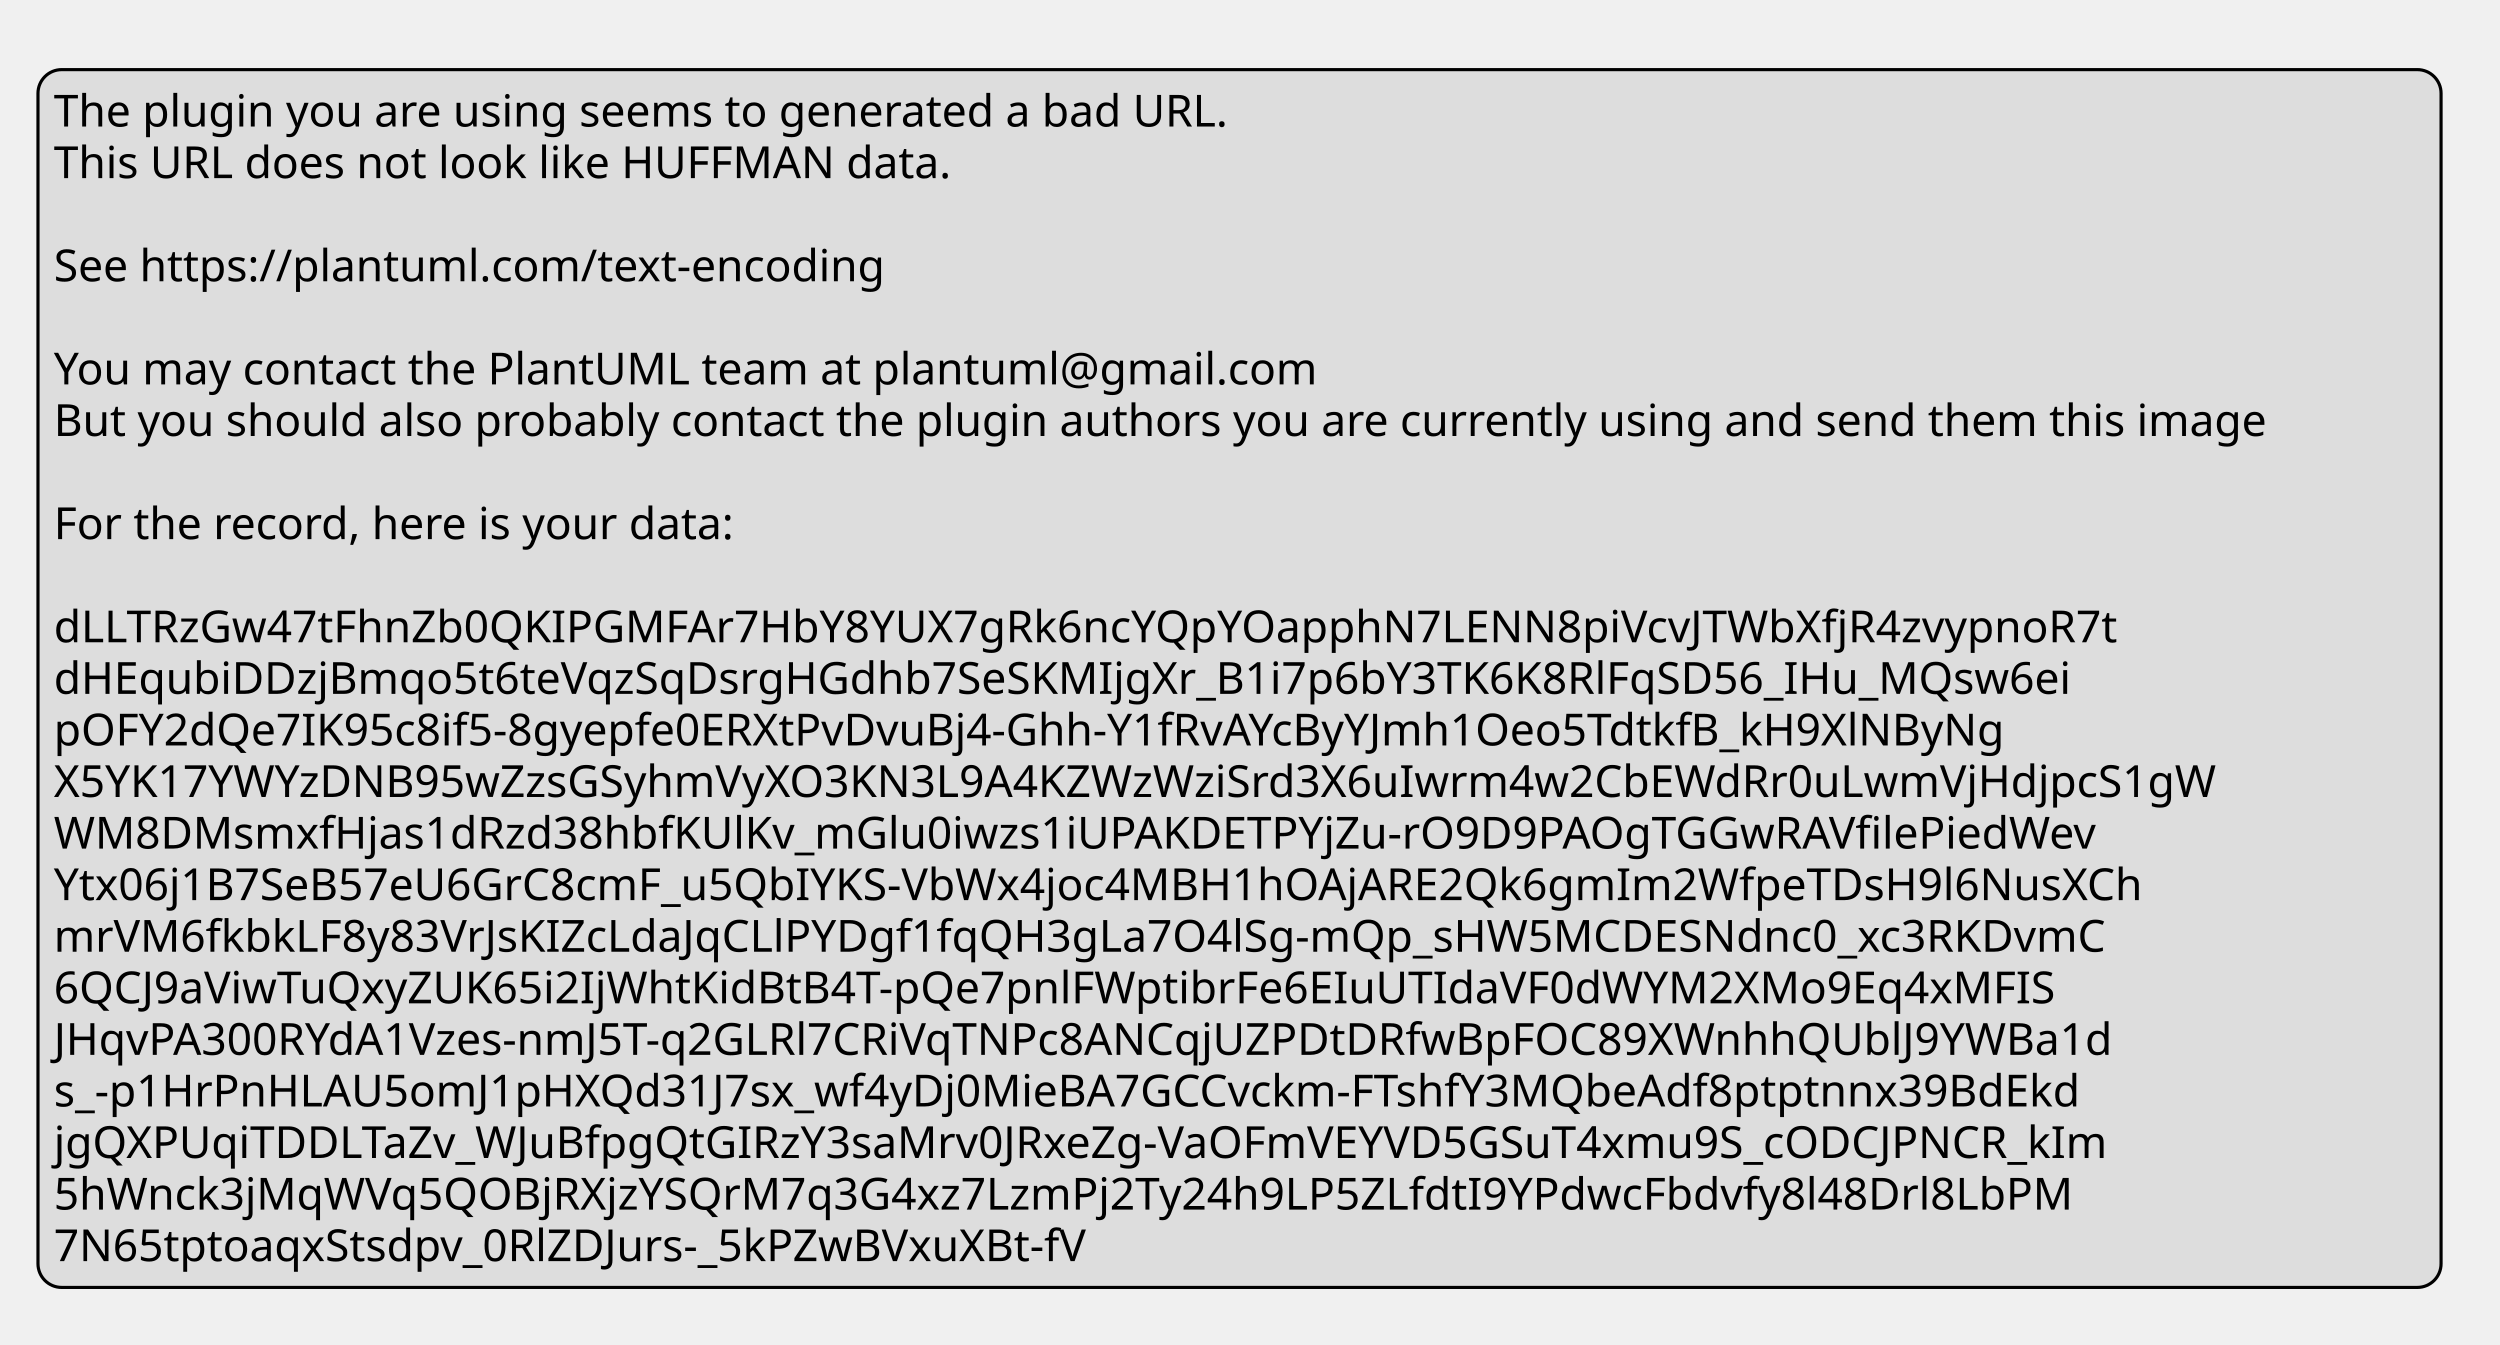
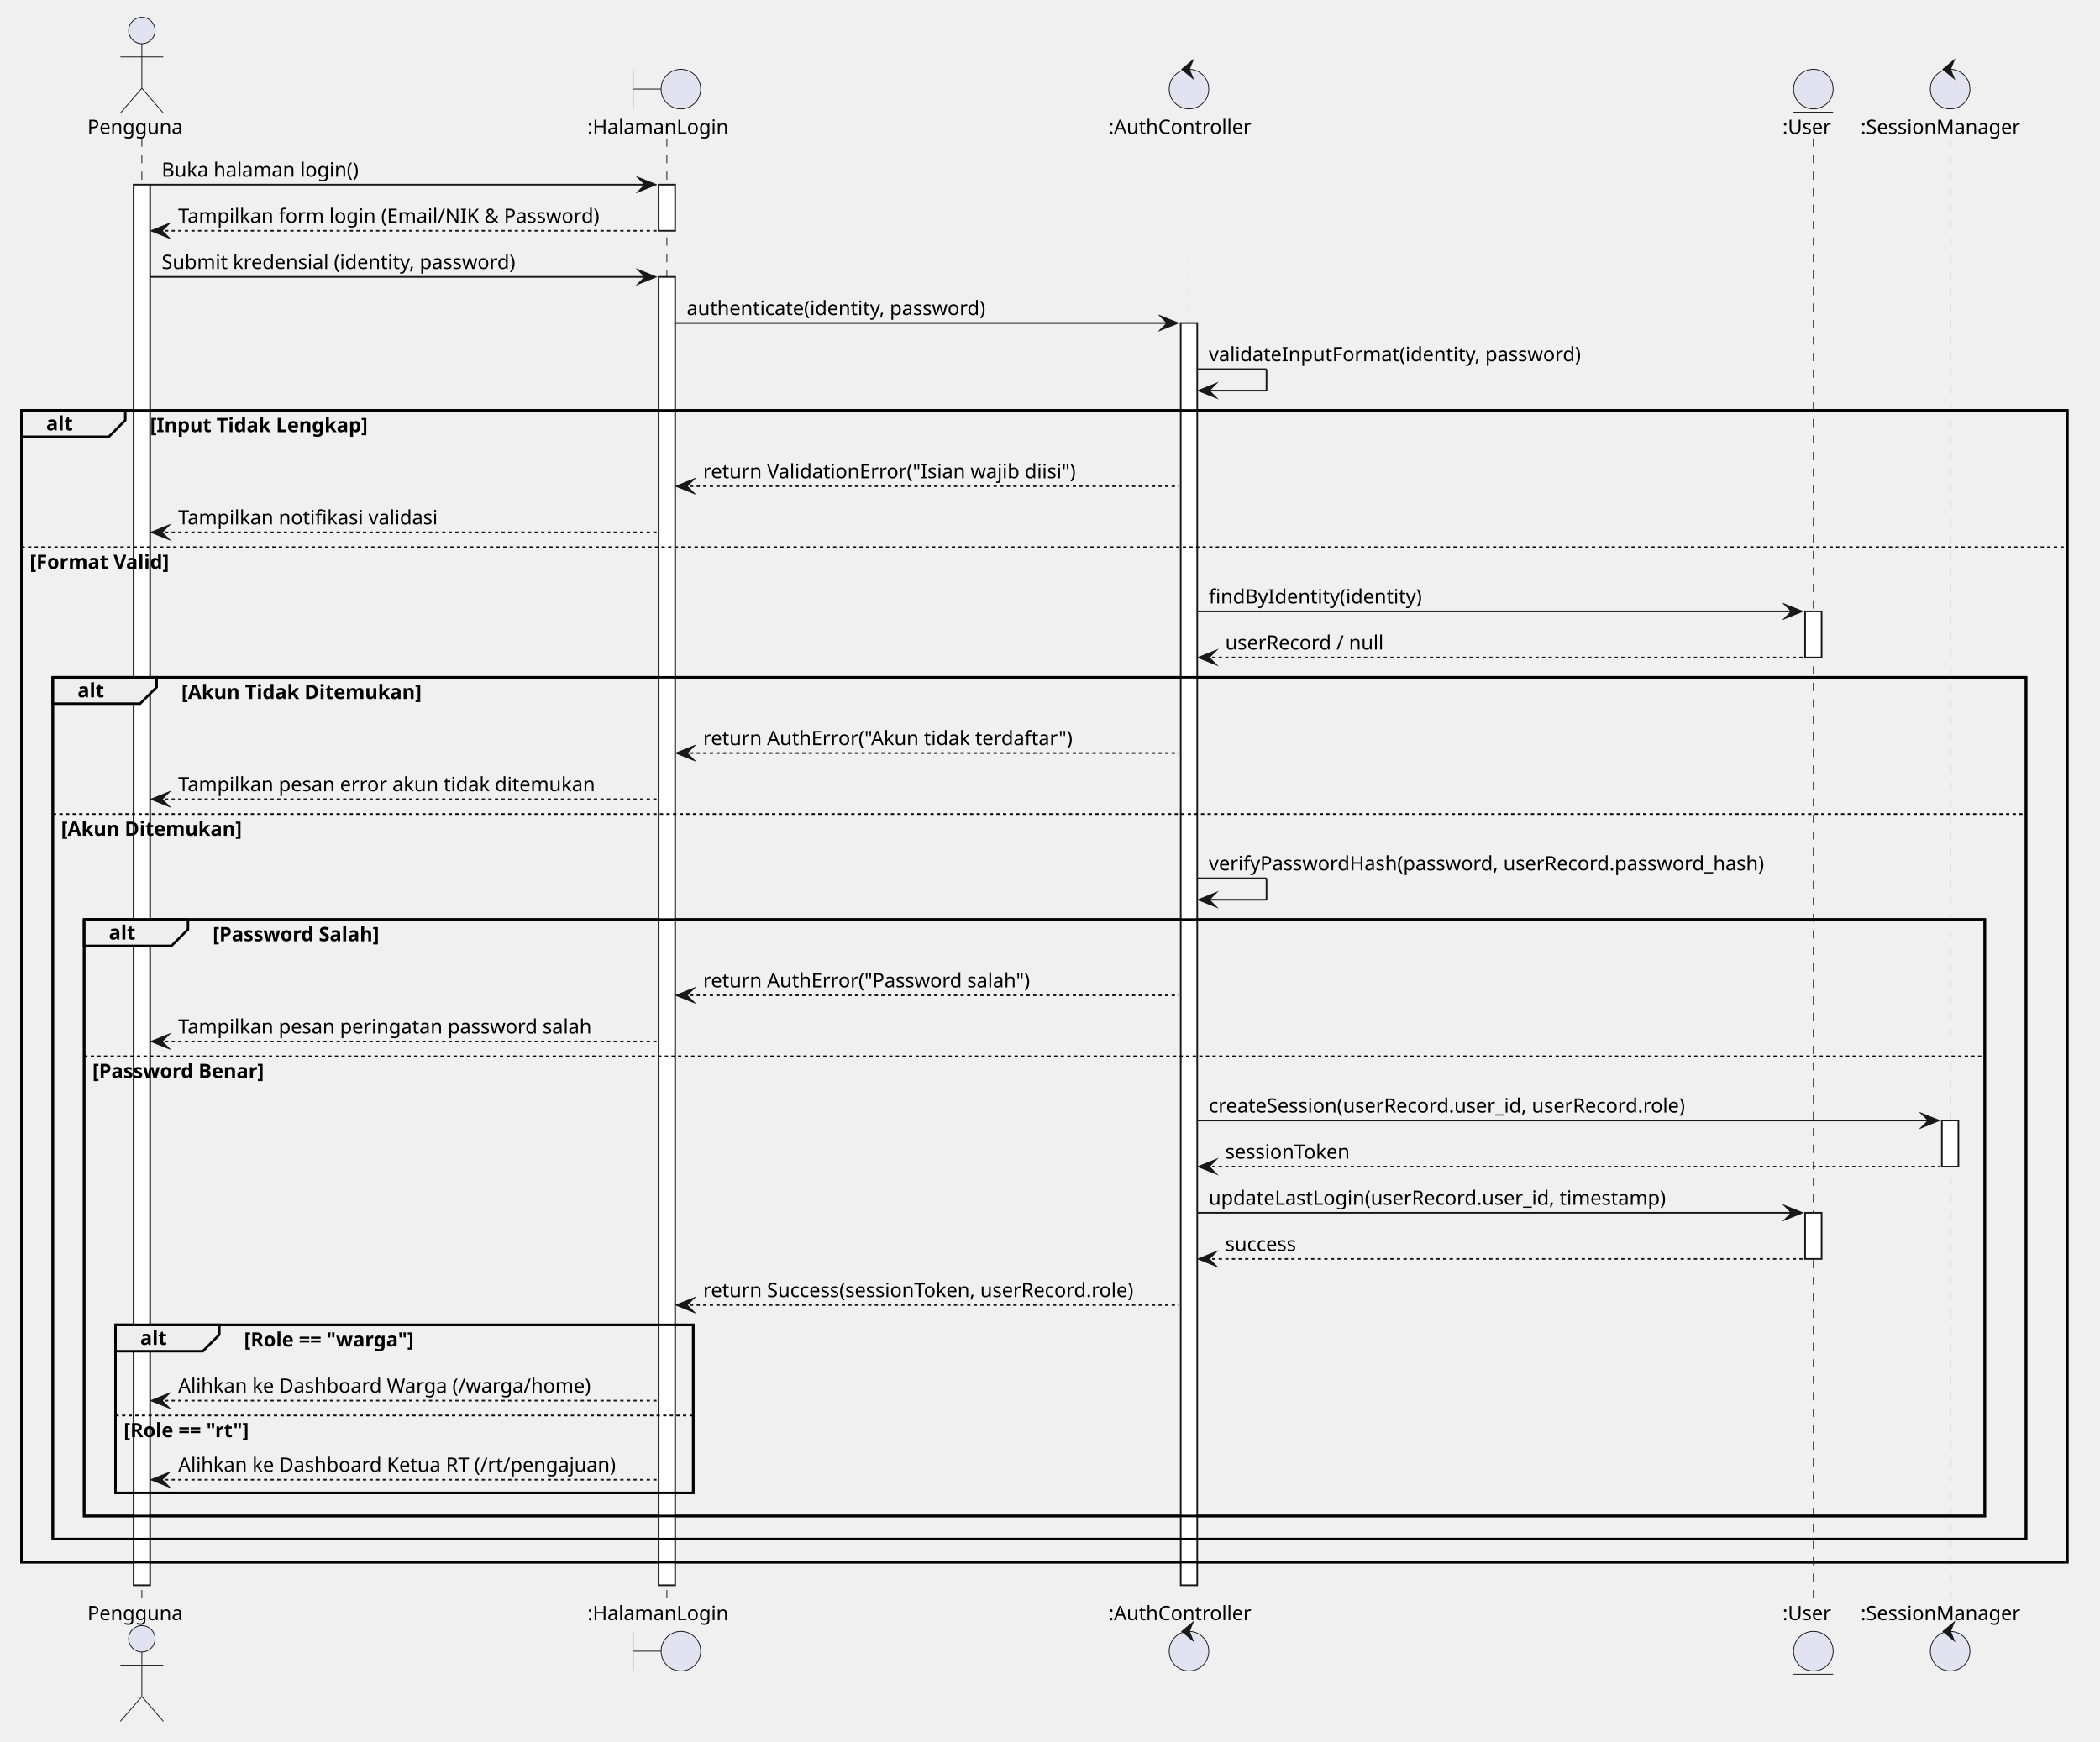
- <svg xmlns="http://www.w3.org/2000/svg" version="1.1" data-diagram-type="CLASS" style="width:790px;height:425px;background:#FFFFFF;" width="790px" height="425px" viewBox="0 0 790 425" zoomAndPan="magnify" preserveAspectRatio="none" contentStyleType="text/css">
+ <svg xmlns="http://www.w3.org/2000/svg" version="1.1" data-diagram-type="SEQUENCE" style="width:1273px;height:1056px;background:#FFFFFF;" width="1273px" height="1056px" viewBox="0 0 1273 1056" zoomAndPan="magnify" preserveAspectRatio="none" contentStyleType="text/css">
  <defs />
  <g font-family="sans-serif" lengthAdjust="spacing">
-     <g class="legend" data-source-line="1">
-       <rect x="12" y="22" width="759.376" height="384.828" fill="#DDD" style="stroke:#000;stroke-width:1;" rx="7.5" ry="7.5" />
-       <text x="17" y="39.995" fill="#000" font-size="14" textLength="399.301">The plugin you are using seems to generated a bad URL.</text>
-       <text x="17" y="56.292" fill="#000" font-size="14" textLength="302.442">This URL does not look like HUFFMAN data.</text>
-       <text x="17" y="72.589" fill="#000" font-size="14"> </text>
-       <text x="17" y="88.886" fill="#000" font-size="14" textLength="279.146">See https://plantuml.com/text-encoding</text>
-       <text x="17" y="105.183" fill="#000" font-size="14"> </text>
-       <text x="17" y="121.479" fill="#000" font-size="14" textLength="428.148">You may contact the PlantUML team at plantuml@gmail.com</text>
-       <text x="17" y="137.776" fill="#000" font-size="14" textLength="749.376">But you should also probably contact the plugin authors you are currently using and send them this image</text>
-       <text x="17" y="154.073" fill="#000" font-size="14"> </text>
-       <text x="17" y="170.37" fill="#000" font-size="14" textLength="232.545">For the record, here is your data:</text>
-       <text x="17" y="186.667" fill="#000" font-size="14"> </text>
-       <text x="17" y="202.964" fill="#000" font-size="14" textLength="697.553">dLLTRzGw47tFhnZb0QKIPGMFAr7HbY8YUX7gRk6ncYQpYOapphN7LENN8piVcvJTWbXfjR4zvypnoR7t</text>
-       <text x="17" y="219.261" fill="#000" font-size="14" textLength="678.822">dHEqubiDDzjBmqo5t6teVqzSqDsrgHGdhb7SeSKMIjgXr_B1i7p6bY3TK6K8RlFqSD56_IHu_MQsw6ei</text>
-       <text x="17" y="235.558" fill="#000" font-size="14" textLength="665.431">pOFY2dQe7IK95c8if5-8gyepfe0ERXtPvDvuBj4-Ghh-Y1fRvAYcByYJmh1Oeo5TdtkfB_kH9XlNByNg</text>
-       <text x="17" y="251.854" fill="#000" font-size="14" textLength="737.714">X5YK17YWYzDNB95wZzsGSyhmVyXO3KN3L9A4KZWzWziSrd3X6uIwrm4w2CbEWdRr0uLwmVjHdjpcS1gW</text>
-       <text x="17" y="268.151" fill="#000" font-size="14" textLength="688.898">WM8DMsmxfHjas1dRzd38hbfKUlKv_mGlu0iwzs1iUPAKDETPYjZu-rO9D9PAOgTGGwRAVfilePiedWev</text>
-       <text x="17" y="284.448" fill="#000" font-size="14" textLength="706.631">Ytx06j1B7SeB57eU6GrC8cmF_u5QbIYKS-VbWx4joc4MBH1hOAjARE2Qk6gmIm2WfpeTDsH9l6NusXCh</text>
-       <text x="17" y="300.745" fill="#000" font-size="14" textLength="693.123">mrVM6fkbkLF8y83VrJsKIZcLdaJqCLlPYDgf1fqQH3gLa7O4lSg-mQp_sHW5MCDESNdnc0_xc3RKDvmC</text>
-       <text x="17" y="317.042" fill="#000" font-size="14" textLength="673.982">6QCJ9aViwTuQxyZUK65i2IjWhtKidBtB4T-pQe7pnlFWptibrFe6EIuUTIdaVF0dWYM2XMo9Eq4xMFIS</text>
-       <text x="17" y="333.339" fill="#000" font-size="14" textLength="698.845">JHqvPA300RYdA1Vzes-nmJ5T-q2GLRl7CRiVqTNPc8ANCqjUZPDtDRfwBpFOC89XWnhhQUblJ9YWBa1d</text>
-       <text x="17" y="349.636" fill="#000" font-size="14" textLength="683.361">s_-p1HrPnHLAU5omJ1pHXQd31J7sx_wf4yDj0MieBA7GCCvckm-FTshfY3MQbeAdf8ptptnnx39BdEkd</text>
-       <text x="17" y="365.933" fill="#000" font-size="14" textLength="698.585">jgQXPUqiTDDLTaZv_WJuBfpgQtGIRzY3saMrv0JRxeZg-VaOFmVEYVD5GSuT4xmu9S_cODCJPNCR_kIm</text>
-       <text x="17" y="382.229" fill="#000" font-size="14" textLength="681.502">5hWnck3jMqWVq5QOBjRXjzYSQrM7q3G4xz7LzmPj2Ty24h9LP5ZLfdtI9YPdwcFbdvfy8l48Drl8LbPM</text>
-       <text x="17" y="398.526" fill="#000" font-size="14" textLength="354.184">7N65tptoaqxStsdpv_0RlZDJurs-_5kPZwBVxuXBt-fV</text>
+     <rect x="13" y="248.813" width="1240.149" height="698.25" fill="none" style="stroke:#000;stroke-width:1.5;" />
+     <rect x="32" y="410.625" width="1196.149" height="522.438" fill="none" style="stroke:#000;stroke-width:1.5;" />
+     <rect x="51" y="557.469" width="1152.149" height="361.594" fill="none" style="stroke:#000;stroke-width:1.5;" />
+     <rect x="70" y="803.188" width="350.256" height="101.875" fill="none" style="stroke:#000;stroke-width:1.5;" />
+     <g>
+       <rect x="82.5" y="83.969" width="8" height="887.094" fill="#000" fill-opacity="0" />
+       <line x1="86" y1="83.969" x2="86" y2="971.063" style="stroke:#181818;stroke-width:0.5;stroke-dasharray:5,5;" />
    </g>
+     <g>
+       <rect x="81" y="111.938" width="10" height="849.125" fill="#FFF" style="stroke:#181818;stroke-width:1;" />
+     </g>
+     <g>
+       <rect x="400.756" y="83.969" width="8" height="887.094" fill="#000" fill-opacity="0" />
+       <line x1="404.256" y1="83.969" x2="404.256" y2="971.063" style="stroke:#181818;stroke-width:0.5;stroke-dasharray:5,5;" />
+     </g>
+     <g>
+       <rect x="399.256" y="111.938" width="10" height="27.969" fill="#FFF" style="stroke:#181818;stroke-width:1;" />
+     </g>
+     <g>
+       <rect x="399.256" y="167.875" width="10" height="793.188" fill="#FFF" style="stroke:#181818;stroke-width:1;" />
+     </g>
+     <g>
+       <rect x="717.254" y="83.969" width="8" height="887.094" fill="#000" fill-opacity="0" />
+       <line x1="720.754" y1="83.969" x2="720.754" y2="971.063" style="stroke:#181818;stroke-width:0.5;stroke-dasharray:5,5;" />
+     </g>
+     <g>
+       <rect x="715.754" y="195.844" width="10" height="765.219" fill="#FFF" style="stroke:#181818;stroke-width:1;" />
+     </g>
+     <g>
+       <rect x="1095.738" y="83.969" width="8" height="887.094" fill="#000" fill-opacity="0" />
+       <line x1="1099.238" y1="83.969" x2="1099.238" y2="971.063" style="stroke:#181818;stroke-width:0.5;stroke-dasharray:5,5;" />
+     </g>
+     <g>
+       <rect x="1094.238" y="370.656" width="10" height="27.969" fill="#FFF" style="stroke:#181818;stroke-width:1;" />
+     </g>
+     <g>
+       <rect x="1094.238" y="735.25" width="10" height="27.969" fill="#FFF" style="stroke:#181818;stroke-width:1;" />
+     </g>
+     <g>
+       <rect x="1178.649" y="83.969" width="8" height="887.094" fill="#000" fill-opacity="0" />
+       <line x1="1182.149" y1="83.969" x2="1182.149" y2="971.063" style="stroke:#181818;stroke-width:0.5;stroke-dasharray:5,5;" />
+     </g>
+     <g>
+       <rect x="1177.149" y="679.313" width="10" height="27.969" fill="#FFF" style="stroke:#181818;stroke-width:1;" />
+     </g>
+     <text x="52.988" y="81.139" fill="#000" font-size="12" textLength="60.023" font-family="'Segoe UI'">Pengguna</text>
+     <ellipse cx="86" cy="18.5" rx="8" ry="8" fill="#E2E2F0" style="stroke:#181818;stroke-width:0.5;" />
+     <path d="M86,26.5 L86,53.5 M73,34.5 L99,34.5 M86,53.5 L73,68.5 M86,53.5 L99,68.5" style="stroke:#181818;stroke-width:0.5;" fill="none" />
+     <text x="356.086" y="81.139" fill="#000" font-size="12" textLength="90.34" font-family="'Segoe UI'">:HalamanLogin</text>
+     <path d="M383.756,42 L383.756,66 M383.756,54 L400.756,54" style="stroke:#181818;stroke-width:0.5;" fill="none" />
+     <ellipse cx="412.756" cy="54" rx="12" ry="12" fill="#E2E2F0" style="stroke:#181818;stroke-width:0.5;" />
+     <text x="672.024" y="81.139" fill="#000" font-size="12" textLength="91.459" font-family="'Segoe UI'">:AuthController</text>
+     <ellipse cx="720.754" cy="54" rx="12" ry="12" fill="#E2E2F0" style="stroke:#181818;stroke-width:0.5;" />
+     <polygon points="716.754,42,722.754,37,720.754,42,722.754,47,716.754,42" fill="#181818" style="stroke:#181818;stroke-width:1;stroke-linejoin:miter;stroke-miterlimit:10;" />
+     <text x="1080.541" y="81.139" fill="#000" font-size="12" textLength="31.395" font-family="'Segoe UI'">:User</text>
+     <ellipse cx="1099.238" cy="54" rx="12" ry="12" fill="#E2E2F0" style="stroke:#181818;stroke-width:0.5;" />
+     <line x1="1087.238" y1="68" x2="1111.238" y2="68" style="stroke:#181818;stroke-width:0.5;" />
+     <text x="1127.936" y="81.139" fill="#000" font-size="12" textLength="102.428" font-family="'Segoe UI'">:SessionManager</text>
+     <ellipse cx="1182.149" cy="54" rx="12" ry="12" fill="#E2E2F0" style="stroke:#181818;stroke-width:0.5;" />
+     <polygon points="1178.149,42,1184.149,37,1182.149,42,1184.149,47,1178.149,42" fill="#181818" style="stroke:#181818;stroke-width:1;stroke-linejoin:miter;stroke-miterlimit:10;" />
+     <text x="52.988" y="982.201" fill="#000" font-size="12" textLength="60.023" font-family="'Segoe UI'">Pengguna</text>
+     <ellipse cx="86" cy="993.531" rx="8" ry="8" fill="#E2E2F0" style="stroke:#181818;stroke-width:0.5;" />
+     <path d="M86,1001.531 L86,1028.531 M73,1009.531 L99,1009.531 M86,1028.531 L73,1043.531 M86,1028.531 L99,1043.531" style="stroke:#181818;stroke-width:0.5;" fill="none" />
+     <text x="356.086" y="982.201" fill="#000" font-size="12" textLength="90.34" font-family="'Segoe UI'">:HalamanLogin</text>
+     <path d="M383.756,989.031 L383.756,1013.031 M383.756,1001.031 L400.756,1001.031" style="stroke:#181818;stroke-width:0.5;" fill="none" />
+     <ellipse cx="412.756" cy="1001.031" rx="12" ry="12" fill="#E2E2F0" style="stroke:#181818;stroke-width:0.5;" />
+     <text x="672.024" y="982.201" fill="#000" font-size="12" textLength="91.459" font-family="'Segoe UI'">:AuthController</text>
+     <ellipse cx="720.754" cy="1001.031" rx="12" ry="12" fill="#E2E2F0" style="stroke:#181818;stroke-width:0.5;" />
+     <polygon points="716.754,989.031,722.754,984.031,720.754,989.031,722.754,994.031,716.754,989.031" fill="#181818" style="stroke:#181818;stroke-width:1;stroke-linejoin:miter;stroke-miterlimit:10;" />
+     <text x="1080.541" y="982.201" fill="#000" font-size="12" textLength="31.395" font-family="'Segoe UI'">:User</text>
+     <ellipse cx="1099.238" cy="1001.031" rx="12" ry="12" fill="#E2E2F0" style="stroke:#181818;stroke-width:0.5;" />
+     <line x1="1087.238" y1="1015.031" x2="1111.238" y2="1015.031" style="stroke:#181818;stroke-width:0.5;" />
+     <text x="1127.936" y="982.201" fill="#000" font-size="12" textLength="102.428" font-family="'Segoe UI'">:SessionManager</text>
+     <ellipse cx="1182.149" cy="1001.031" rx="12" ry="12" fill="#E2E2F0" style="stroke:#181818;stroke-width:0.5;" />
+     <polygon points="1178.149,989.031,1184.149,984.031,1182.149,989.031,1184.149,994.031,1178.149,989.031" fill="#181818" style="stroke:#181818;stroke-width:1;stroke-linejoin:miter;stroke-miterlimit:10;" />
+     <polygon points="387.256,107.938,397.256,111.938,387.256,115.938,391.256,111.938" fill="#181818" style="stroke:#181818;stroke-width:1;stroke-linejoin:miter;stroke-miterlimit:10;" />
+     <line x1="91" y1="111.938" x2="393.256" y2="111.938" style="stroke:#181818;stroke-width:1;" />
+     <text x="98" y="107.107" fill="#000" font-size="12" textLength="128.66" font-family="'Segoe UI'">Buka halaman login()</text>
+     <polygon points="102,135.906,92,139.906,102,143.906,98,139.906" fill="#181818" style="stroke:#181818;stroke-width:1;stroke-linejoin:miter;stroke-miterlimit:10;" />
+     <line x1="96" y1="139.906" x2="398.256" y2="139.906" style="stroke:#181818;stroke-width:1;stroke-dasharray:2,2;" />
+     <text x="108" y="135.076" fill="#000" font-size="12" textLength="272.303" font-family="'Segoe UI'">Tampilkan form login (Email/NIK &amp; Password)</text>
+     <polygon points="387.256,163.875,397.256,167.875,387.256,171.875,391.256,167.875" fill="#181818" style="stroke:#181818;stroke-width:1;stroke-linejoin:miter;stroke-miterlimit:10;" />
+     <line x1="91" y1="167.875" x2="393.256" y2="167.875" style="stroke:#181818;stroke-width:1;" />
+     <text x="98" y="163.045" fill="#000" font-size="12" textLength="232.301" font-family="'Segoe UI'">Submit kredensial (identity, password)</text>
+     <polygon points="703.754,191.844,713.754,195.844,703.754,199.844,707.754,195.844" fill="#181818" style="stroke:#181818;stroke-width:1;stroke-linejoin:miter;stroke-miterlimit:10;" />
+     <line x1="409.256" y1="195.844" x2="709.754" y2="195.844" style="stroke:#181818;stroke-width:1;" />
+     <text x="416.256" y="191.014" fill="#000" font-size="12" textLength="196.295" font-family="'Segoe UI'">authenticate(identity, password)</text>
+     <line x1="725.754" y1="223.813" x2="767.754" y2="223.813" style="stroke:#181818;stroke-width:1;" />
+     <line x1="767.754" y1="223.813" x2="767.754" y2="236.813" style="stroke:#181818;stroke-width:1;" />
+     <line x1="726.754" y1="236.813" x2="767.754" y2="236.813" style="stroke:#181818;stroke-width:1;" />
+     <polygon points="736.754,232.813,726.754,236.813,736.754,240.813,732.754,236.813" fill="#181818" style="stroke:#181818;stroke-width:1;stroke-linejoin:miter;stroke-miterlimit:10;" />
+     <text x="732.754" y="218.982" fill="#000" font-size="12" textLength="242.139" font-family="'Segoe UI'">validateInputFormat(identity, password)</text>
+     <path d="M13,248.813 L75.947,248.813 L75.947,254.781 L65.947,264.781 L13,264.781 L13,248.813" style="stroke:#000;stroke-width:1.5;" fill="#EEE" />
+     <rect x="13" y="248.813" width="1240.149" height="698.25" fill="none" style="stroke:#000;stroke-width:1.5;" />
+     <text x="28" y="260.951" fill="#000" font-size="12" textLength="17.947" font-weight="700" font-family="'Segoe UI'">alt</text>
+     <text x="90.947" y="261.951" fill="#000" font-size="12" textLength="149.754" font-weight="700" font-family="'Segoe UI'">[Input Tidak Lengkap]</text>
+     <polygon points="420.256,290.75,410.256,294.75,420.256,298.75,416.256,294.75" fill="#181818" style="stroke:#181818;stroke-width:1;stroke-linejoin:miter;stroke-miterlimit:10;" />
+     <line x1="414.256" y1="294.75" x2="714.754" y2="294.75" style="stroke:#181818;stroke-width:1;stroke-dasharray:2,2;" />
+     <text x="426.256" y="289.92" fill="#000" font-size="12" textLength="242.332" font-family="'Segoe UI'">return ValidationError("Isian wajib diisi")</text>
+     <polygon points="102,318.719,92,322.719,102,326.719,98,322.719" fill="#181818" style="stroke:#181818;stroke-width:1;stroke-linejoin:miter;stroke-miterlimit:10;" />
+     <line x1="96" y1="322.719" x2="398.256" y2="322.719" style="stroke:#181818;stroke-width:1;stroke-dasharray:2,2;" />
+     <text x="108" y="317.889" fill="#000" font-size="12" textLength="170.309" font-family="'Segoe UI'">Tampilkan notifikasi validasi</text>
+     <line x1="13" y1="331.719" x2="1253.149" y2="331.719" style="stroke:#000;stroke-width:1;stroke-dasharray:2,2;" />
+     <text x="18" y="344.857" fill="#000" font-size="12" textLength="98.045" font-weight="700" font-family="'Segoe UI'">[Format Valid]</text>
+     <polygon points="1082.238,366.656,1092.238,370.656,1082.238,374.656,1086.238,370.656" fill="#181818" style="stroke:#181818;stroke-width:1;stroke-linejoin:miter;stroke-miterlimit:10;" />
+     <line x1="725.754" y1="370.656" x2="1088.238" y2="370.656" style="stroke:#181818;stroke-width:1;" />
+     <text x="732.754" y="365.826" fill="#000" font-size="12" textLength="139.254" font-family="'Segoe UI'">findByIdentity(identity)</text>
+     <polygon points="736.754,394.625,726.754,398.625,736.754,402.625,732.754,398.625" fill="#181818" style="stroke:#181818;stroke-width:1;stroke-linejoin:miter;stroke-miterlimit:10;" />
+     <line x1="730.754" y1="398.625" x2="1093.238" y2="398.625" style="stroke:#181818;stroke-width:1;stroke-dasharray:2,2;" />
+     <text x="742.754" y="393.795" fill="#000" font-size="12" textLength="101.936" font-family="'Segoe UI'">userRecord / null</text>
+     <path d="M32,410.625 L94.947,410.625 L94.947,416.594 L84.947,426.594 L32,426.594 L32,410.625" style="stroke:#000;stroke-width:1.5;" fill="#EEE" />
+     <rect x="32" y="410.625" width="1196.149" height="522.438" fill="none" style="stroke:#000;stroke-width:1.5;" />
+     <text x="47" y="422.764" fill="#000" font-size="12" textLength="17.947" font-weight="700" font-family="'Segoe UI'">alt</text>
+     <text x="109.947" y="423.764" fill="#000" font-size="12" textLength="164.262" font-weight="700" font-family="'Segoe UI'">[Akun Tidak Ditemukan]</text>
+     <polygon points="420.256,452.563,410.256,456.563,420.256,460.563,416.256,456.563" fill="#181818" style="stroke:#181818;stroke-width:1;stroke-linejoin:miter;stroke-miterlimit:10;" />
+     <line x1="414.256" y1="456.563" x2="714.754" y2="456.563" style="stroke:#181818;stroke-width:1;stroke-dasharray:2,2;" />
+     <text x="426.256" y="451.732" fill="#000" font-size="12" textLength="240.398" font-family="'Segoe UI'">return AuthError("Akun tidak terdaftar")</text>
+     <polygon points="102,480.531,92,484.531,102,488.531,98,484.531" fill="#181818" style="stroke:#181818;stroke-width:1;stroke-linejoin:miter;stroke-miterlimit:10;" />
+     <line x1="96" y1="484.531" x2="398.256" y2="484.531" style="stroke:#181818;stroke-width:1;stroke-dasharray:2,2;" />
+     <text x="108" y="479.701" fill="#000" font-size="12" textLength="271.09" font-family="'Segoe UI'">Tampilkan pesan error akun tidak ditemukan</text>
+     <line x1="32" y1="493.531" x2="1228.149" y2="493.531" style="stroke:#000;stroke-width:1;stroke-dasharray:2,2;" />
+     <text x="37" y="506.67" fill="#000" font-size="12" textLength="123.117" font-weight="700" font-family="'Segoe UI'">[Akun Ditemukan]</text>
+     <line x1="725.754" y1="532.469" x2="767.754" y2="532.469" style="stroke:#181818;stroke-width:1;" />
+     <line x1="767.754" y1="532.469" x2="767.754" y2="545.469" style="stroke:#181818;stroke-width:1;" />
+     <line x1="726.754" y1="545.469" x2="767.754" y2="545.469" style="stroke:#181818;stroke-width:1;" />
+     <polygon points="736.754,541.469,726.754,545.469,736.754,549.469,732.754,545.469" fill="#181818" style="stroke:#181818;stroke-width:1;stroke-linejoin:miter;stroke-miterlimit:10;" />
+     <text x="732.754" y="527.639" fill="#000" font-size="12" textLength="359.484" font-family="'Segoe UI'">verifyPasswordHash(password, userRecord.password_hash)</text>
+     <path d="M51,557.469 L113.947,557.469 L113.947,563.438 L103.947,573.438 L51,573.438 L51,557.469" style="stroke:#000;stroke-width:1.5;" fill="#EEE" />
+     <rect x="51" y="557.469" width="1152.149" height="361.594" fill="none" style="stroke:#000;stroke-width:1.5;" />
+     <text x="66" y="569.607" fill="#000" font-size="12" textLength="17.947" font-weight="700" font-family="'Segoe UI'">alt</text>
+     <text x="128.947" y="570.607" fill="#000" font-size="12" textLength="117.656" font-weight="700" font-family="'Segoe UI'">[Password Salah]</text>
+     <polygon points="420.256,599.406,410.256,603.406,420.256,607.406,416.256,603.406" fill="#181818" style="stroke:#181818;stroke-width:1;stroke-linejoin:miter;stroke-miterlimit:10;" />
+     <line x1="414.256" y1="603.406" x2="714.754" y2="603.406" style="stroke:#181818;stroke-width:1;stroke-dasharray:2,2;" />
+     <text x="426.256" y="598.576" fill="#000" font-size="12" textLength="211.746" font-family="'Segoe UI'">return AuthError("Password salah")</text>
+     <polygon points="102,627.375,92,631.375,102,635.375,98,631.375" fill="#181818" style="stroke:#181818;stroke-width:1;stroke-linejoin:miter;stroke-miterlimit:10;" />
+     <line x1="96" y1="631.375" x2="398.256" y2="631.375" style="stroke:#181818;stroke-width:1;stroke-dasharray:2,2;" />
+     <text x="108" y="626.545" fill="#000" font-size="12" textLength="268.623" font-family="'Segoe UI'">Tampilkan pesan peringatan password salah</text>
+     <line x1="51" y1="640.375" x2="1203.149" y2="640.375" style="stroke:#000;stroke-width:1;stroke-dasharray:2,2;" />
+     <text x="56" y="653.514" fill="#000" font-size="12" textLength="120.006" font-weight="700" font-family="'Segoe UI'">[Password Benar]</text>
+     <polygon points="1165.149,675.313,1175.149,679.313,1165.149,683.313,1169.149,679.313" fill="#181818" style="stroke:#181818;stroke-width:1;stroke-linejoin:miter;stroke-miterlimit:10;" />
+     <line x1="725.754" y1="679.313" x2="1171.149" y2="679.313" style="stroke:#181818;stroke-width:1;" />
+     <text x="732.754" y="674.482" fill="#000" font-size="12" textLength="311.648" font-family="'Segoe UI'">createSession(userRecord.user_id, userRecord.role)</text>
+     <polygon points="736.754,703.281,726.754,707.281,736.754,711.281,732.754,707.281" fill="#181818" style="stroke:#181818;stroke-width:1;stroke-linejoin:miter;stroke-miterlimit:10;" />
+     <line x1="730.754" y1="707.281" x2="1176.149" y2="707.281" style="stroke:#181818;stroke-width:1;stroke-dasharray:2,2;" />
+     <text x="742.754" y="702.451" fill="#000" font-size="12" textLength="81.029" font-family="'Segoe UI'">sessionToken</text>
+     <polygon points="1082.238,731.25,1092.238,735.25,1082.238,739.25,1086.238,735.25" fill="#181818" style="stroke:#181818;stroke-width:1;stroke-linejoin:miter;stroke-miterlimit:10;" />
+     <line x1="725.754" y1="735.25" x2="1088.238" y2="735.25" style="stroke:#181818;stroke-width:1;" />
+     <text x="732.754" y="730.42" fill="#000" font-size="12" textLength="296.906" font-family="'Segoe UI'">updateLastLogin(userRecord.user_id, timestamp)</text>
+     <polygon points="736.754,759.219,726.754,763.219,736.754,767.219,732.754,763.219" fill="#181818" style="stroke:#181818;stroke-width:1;stroke-linejoin:miter;stroke-miterlimit:10;" />
+     <line x1="730.754" y1="763.219" x2="1093.238" y2="763.219" style="stroke:#181818;stroke-width:1;stroke-dasharray:2,2;" />
+     <text x="742.754" y="758.389" fill="#000" font-size="12" textLength="46.939" font-family="'Segoe UI'">success</text>
+     <polygon points="420.256,787.188,410.256,791.188,420.256,795.188,416.256,791.188" fill="#181818" style="stroke:#181818;stroke-width:1;stroke-linejoin:miter;stroke-miterlimit:10;" />
+     <line x1="414.256" y1="791.188" x2="714.754" y2="791.188" style="stroke:#181818;stroke-width:1;stroke-dasharray:2,2;" />
+     <text x="426.256" y="786.357" fill="#000" font-size="12" textLength="282.498" font-family="'Segoe UI'">return Success(sessionToken, userRecord.role)</text>
+     <path d="M70,803.188 L132.947,803.188 L132.947,809.156 L122.947,819.156 L70,819.156 L70,803.188" style="stroke:#000;stroke-width:1.5;" fill="#EEE" />
+     <rect x="70" y="803.188" width="350.256" height="101.875" fill="none" style="stroke:#000;stroke-width:1.5;" />
+     <text x="85" y="815.326" fill="#000" font-size="12" textLength="17.947" font-weight="700" font-family="'Segoe UI'">alt</text>
+     <text x="147.947" y="816.326" fill="#000" font-size="12" textLength="123.463" font-weight="700" font-family="'Segoe UI'">[Role == "warga"]</text>
+     <polygon points="102,845.125,92,849.125,102,853.125,98,849.125" fill="#181818" style="stroke:#181818;stroke-width:1;stroke-linejoin:miter;stroke-miterlimit:10;" />
+     <line x1="96" y1="849.125" x2="398.256" y2="849.125" style="stroke:#181818;stroke-width:1;stroke-dasharray:2,2;" />
+     <text x="108" y="844.295" fill="#000" font-size="12" textLength="266.959" font-family="'Segoe UI'">Alihkan ke Dashboard Warga (/warga/home)</text>
+     <line x1="70" y1="858.125" x2="420.256" y2="858.125" style="stroke:#000;stroke-width:1;stroke-dasharray:2,2;" />
+     <text x="75" y="871.264" fill="#000" font-size="12" textLength="93.328" font-weight="700" font-family="'Segoe UI'">[Role == "rt"]</text>
+     <polygon points="102,893.063,92,897.063,102,901.063,98,897.063" fill="#181818" style="stroke:#181818;stroke-width:1;stroke-linejoin:miter;stroke-miterlimit:10;" />
+     <line x1="96" y1="897.063" x2="398.256" y2="897.063" style="stroke:#181818;stroke-width:1;stroke-dasharray:2,2;" />
+     <text x="108" y="892.232" fill="#000" font-size="12" textLength="284.256" font-family="'Segoe UI'">Alihkan ke Dashboard Ketua RT (/rt/pengajuan)</text>
  </g>
</svg>
